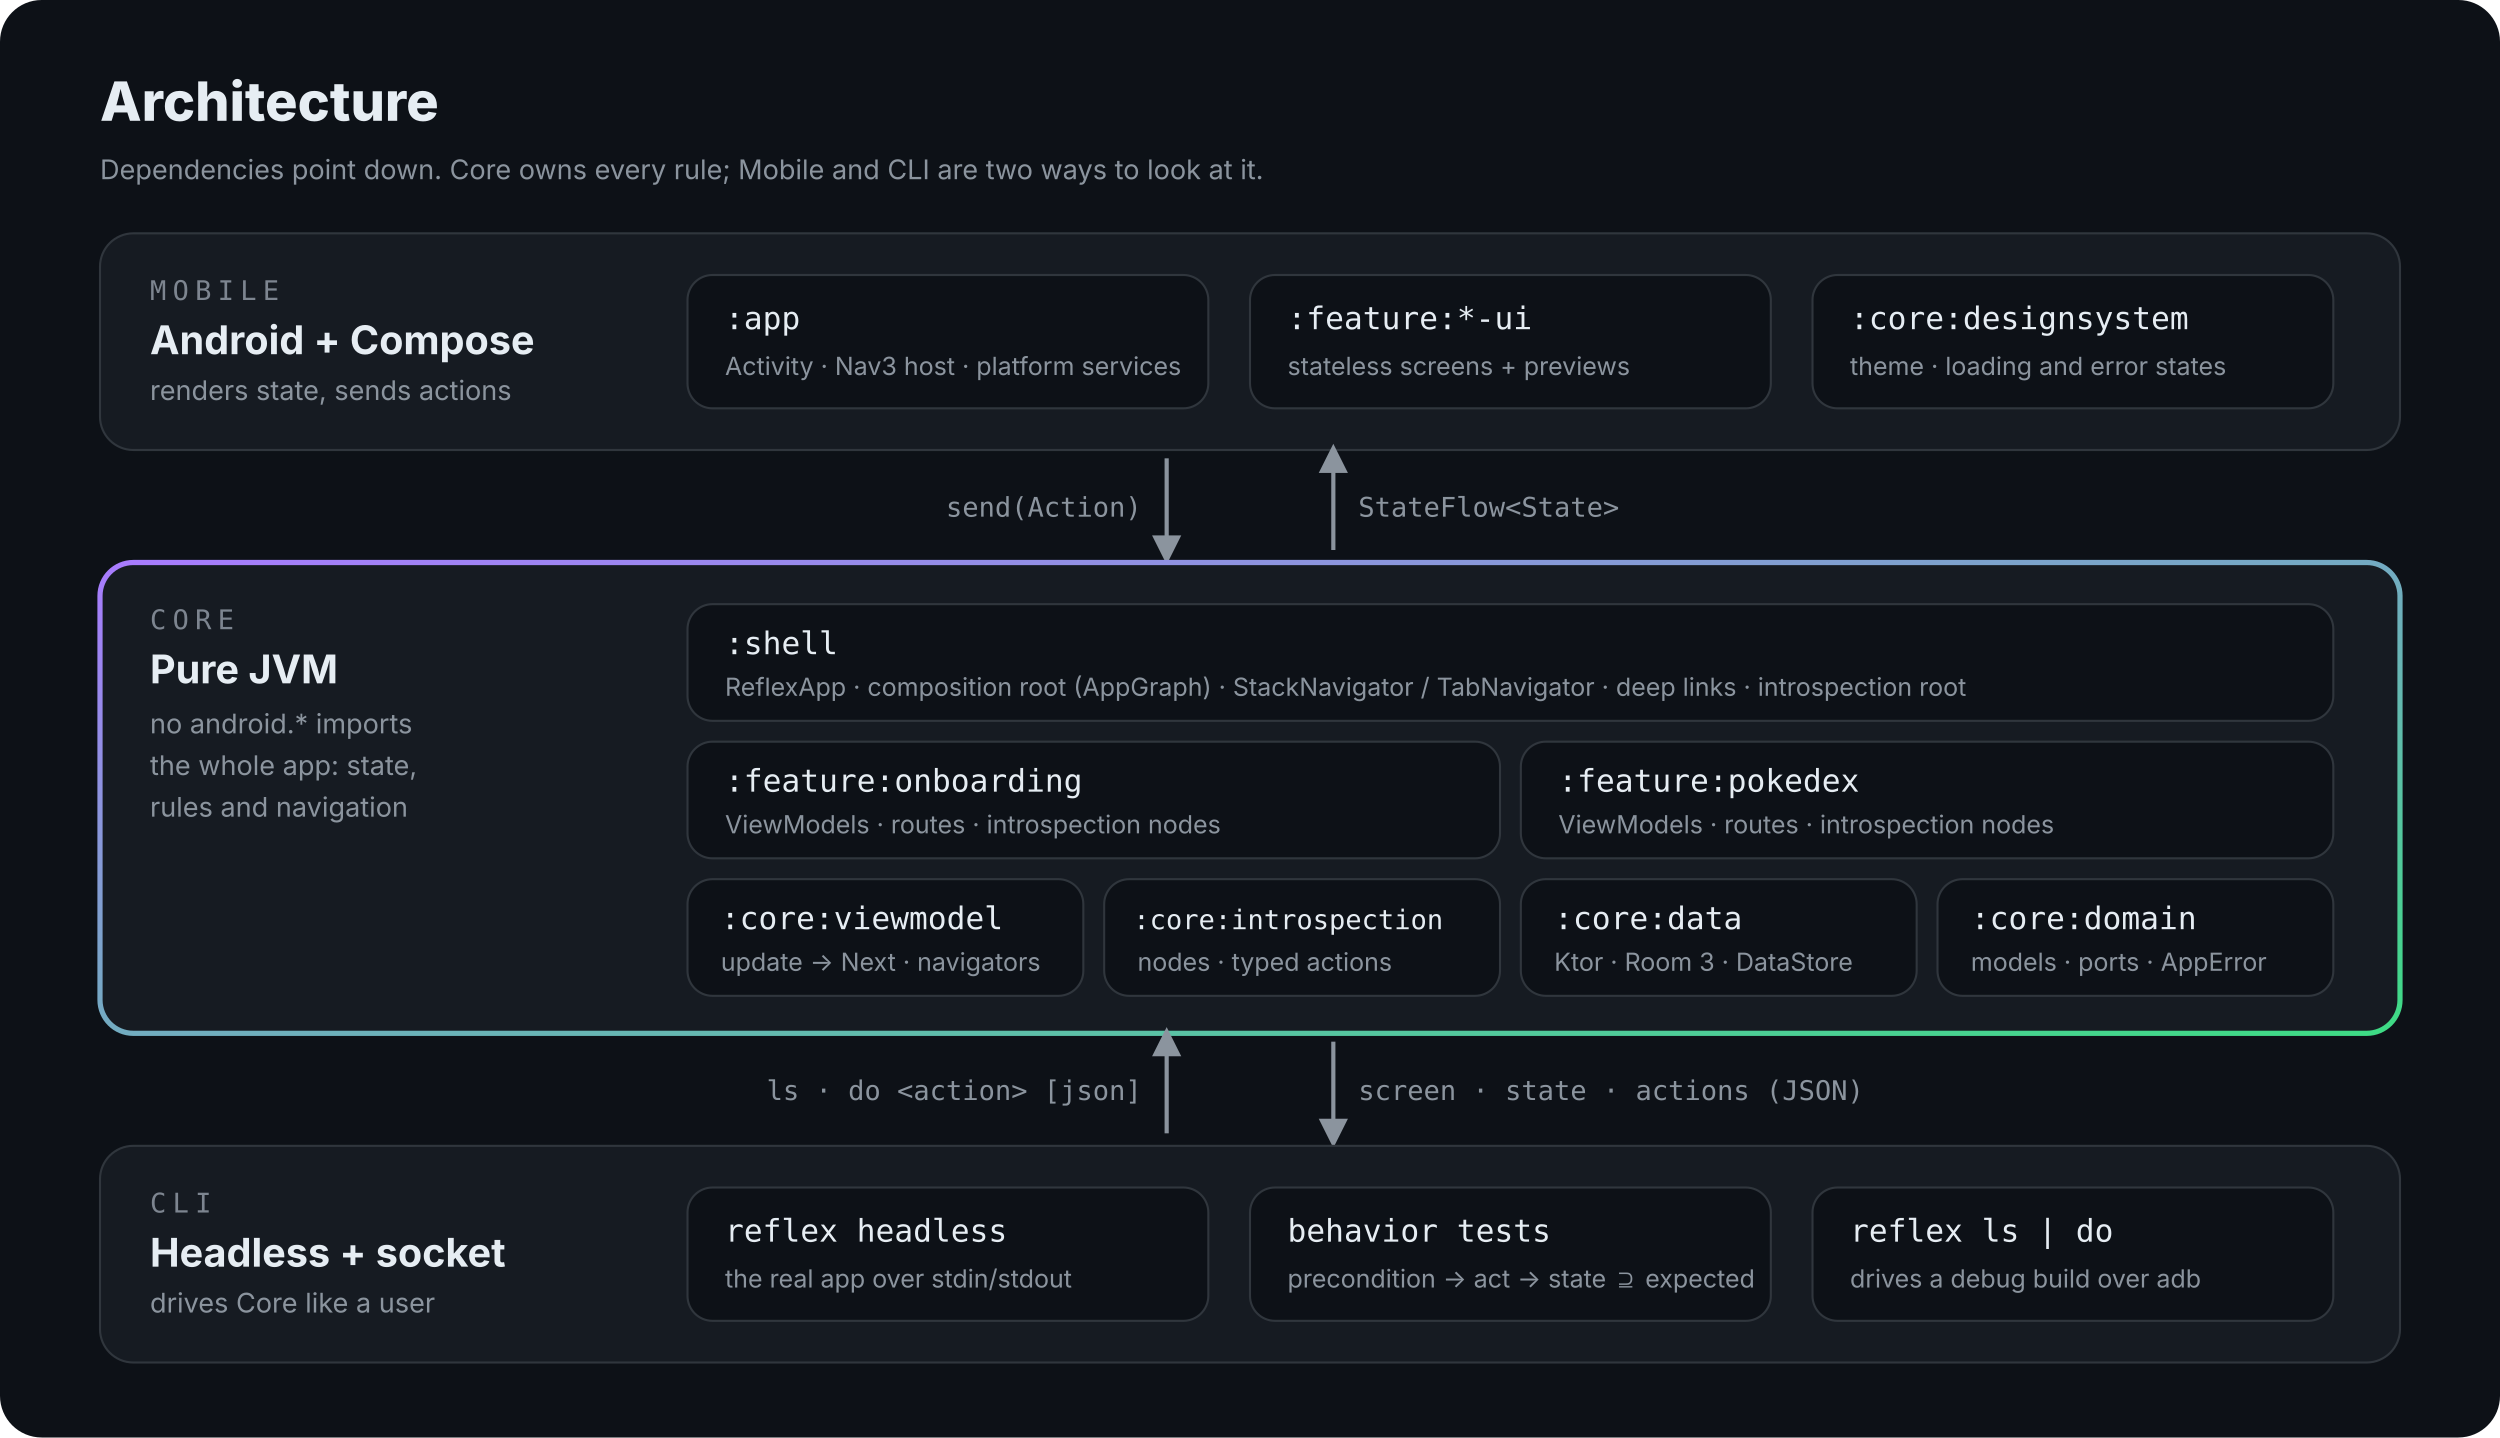
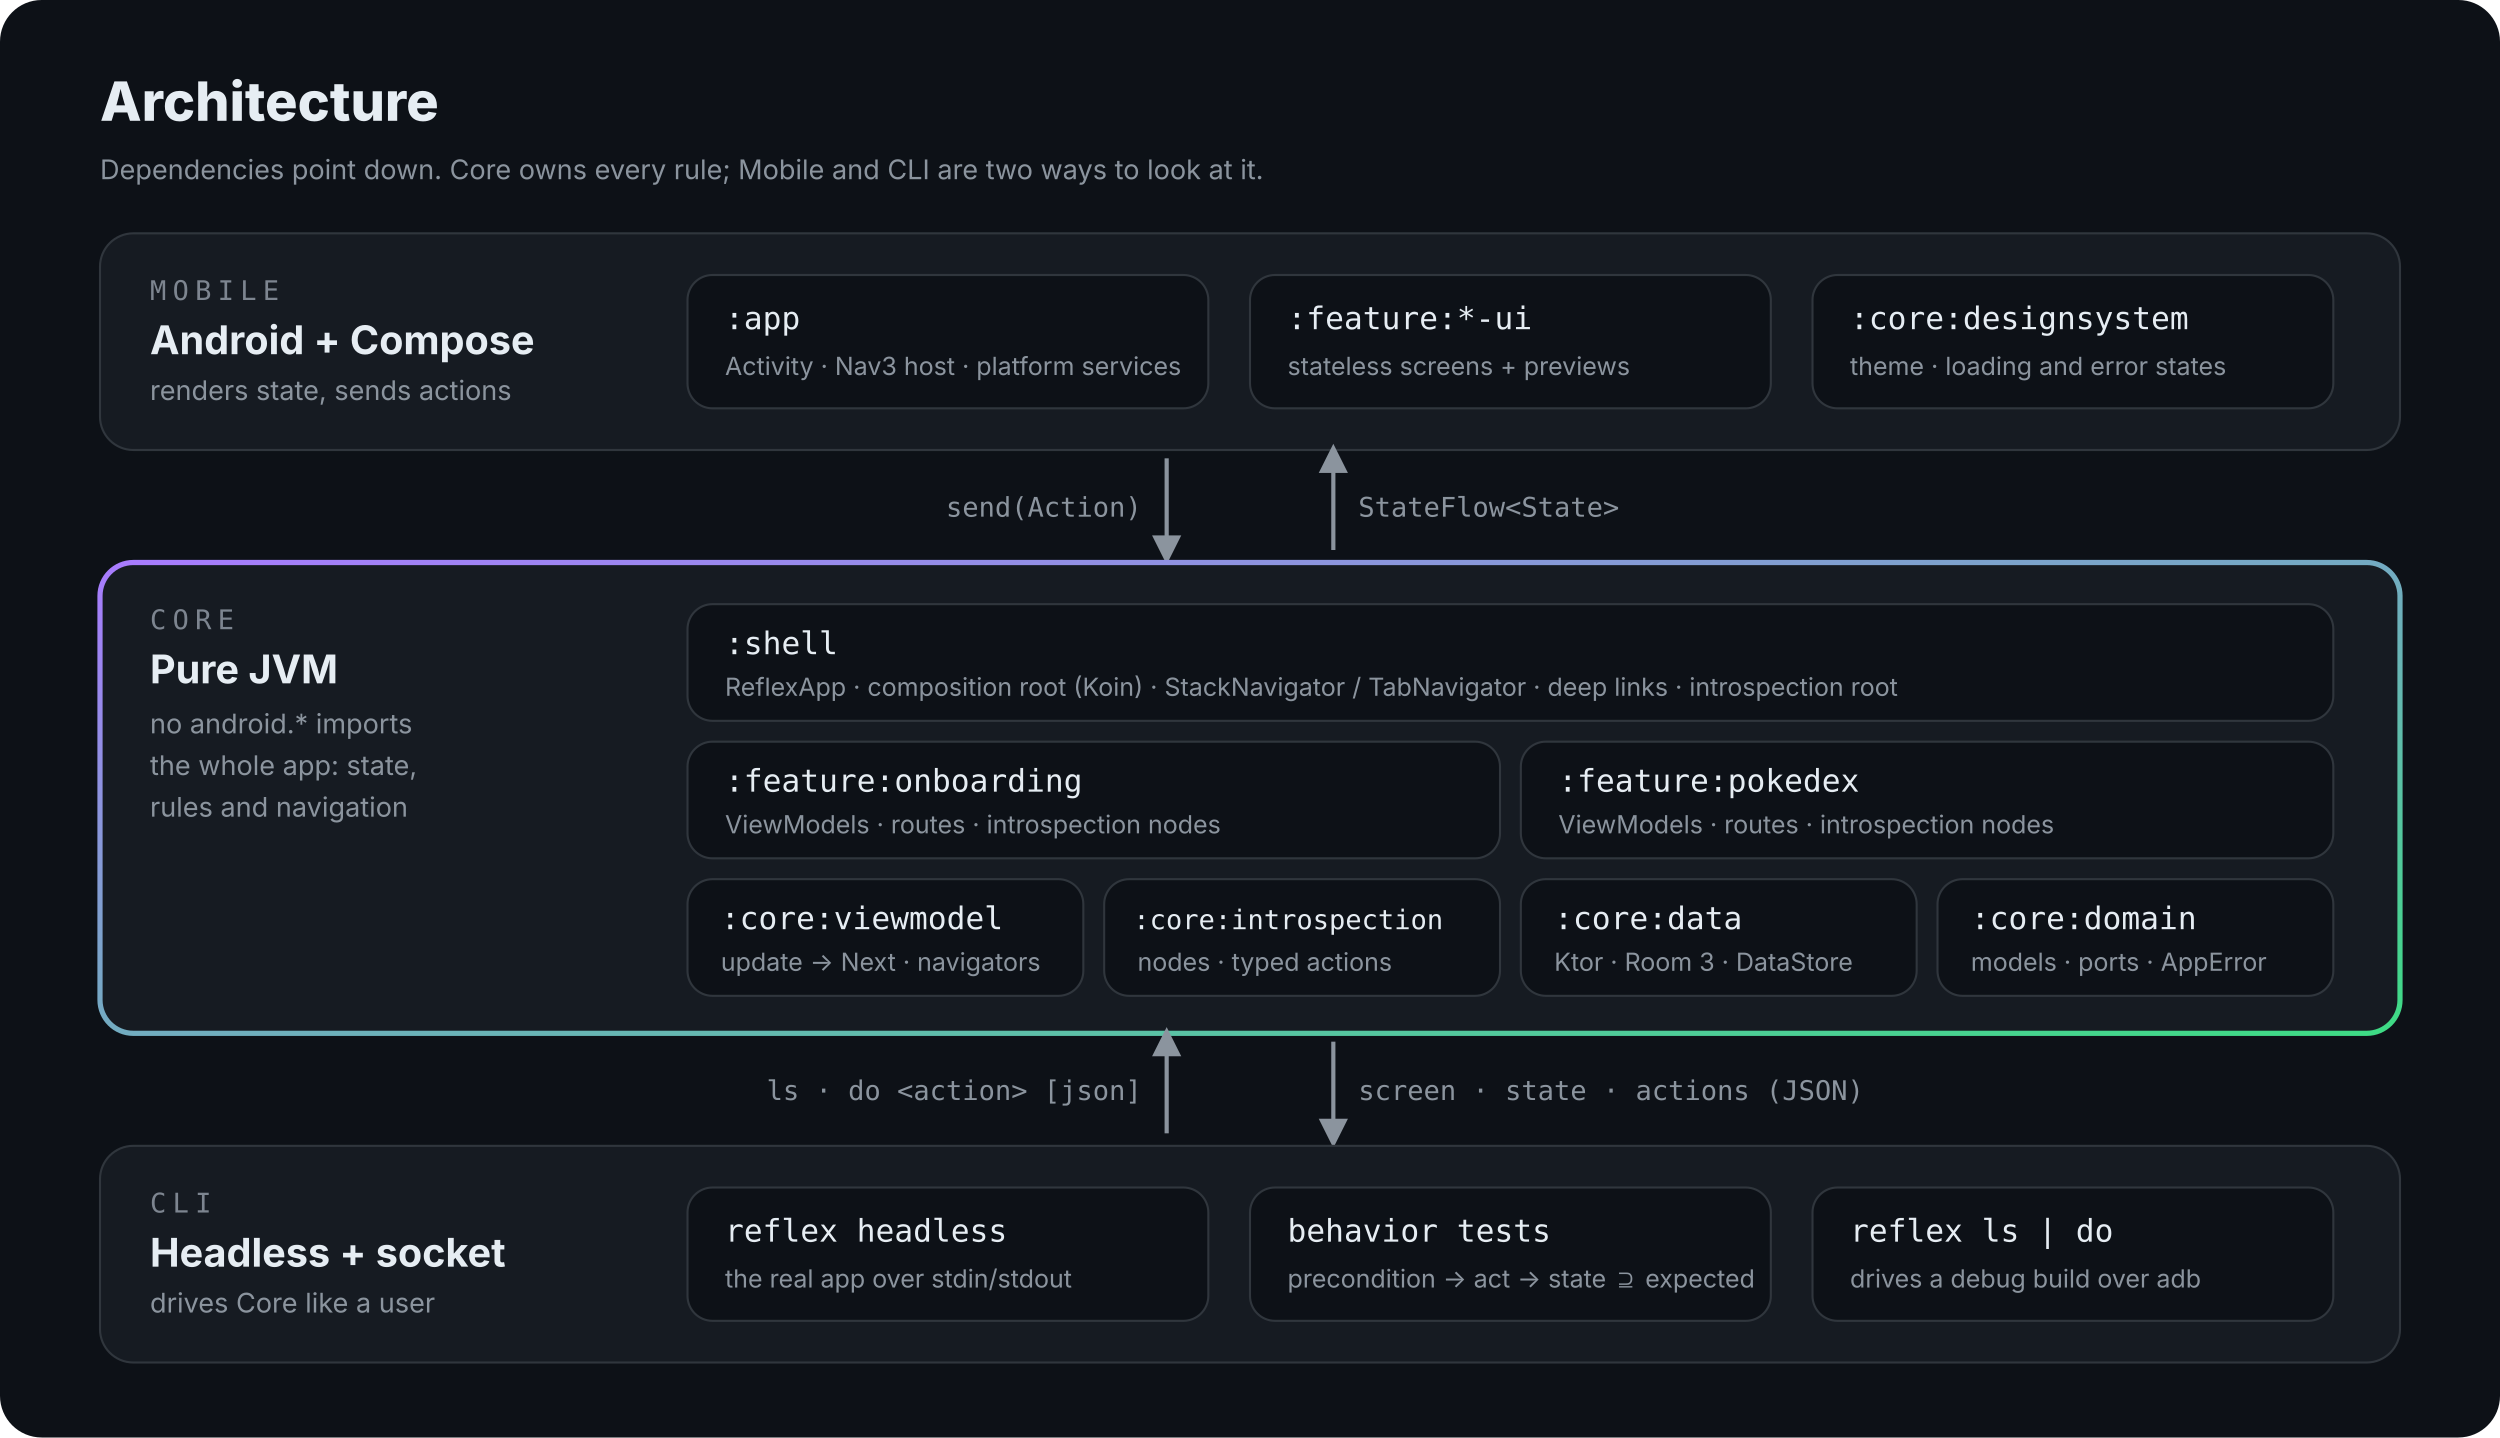
<svg xmlns="http://www.w3.org/2000/svg" width="1200" height="690" viewBox="0 0 1200 690" role="img" aria-label="Reflex architecture: Mobile and CLI both drive the pure-JVM Core">
  <defs>
    <linearGradient id="accent" x1="0" y1="0" x2="1" y2="1">
      <stop offset="0" stop-color="#A97BFF" />
      <stop offset="1" stop-color="#3DDC84" />
    </linearGradient>
    <marker id="arrow" viewBox="0 0 10 10" refX="5" refY="5" markerWidth="7" markerHeight="7" orient="auto-start-reverse">
      <path d="M0 0L10 5L0 10z" fill="#8b949e" />
    </marker>
  </defs>
  <style>
    .sans { font-family: -apple-system, BlinkMacSystemFont, "Segoe UI", Inter, Helvetica, Arial, sans-serif; }
    .mono { font-family: ui-monospace, SFMono-Regular, Menlo, Consolas, monospace; }
    .lane { fill: #161b22; stroke: #30363d; }
    .chip { fill: #0d1117; stroke: #30363d; }
    .kicker { font-size: 13px; letter-spacing: 3px; fill: #7d8590; }
    .lanetitle { font-size: 19px; font-weight: 700; fill: #e6edf3; }
    .note { font-size: 13px; fill: #8b949e; }
    .name { font-size: 15px; fill: #e6edf3; }
    .desc { font-size: 12px; fill: #8b949e; }
    .flow { font-size: 13px; fill: #8b949e; }
  </style>
  <rect width="1200" height="690" rx="20" fill="#0d1117" />
  <text x="48" y="58" class="sans" font-size="26" font-weight="800" fill="#e6edf3">Architecture</text>
  <text x="48" y="86" class="sans note" font-size="15">Dependencies point down. Core owns every rule; Mobile and CLI are two ways to look at it.</text>
  <rect x="48" y="112" width="1104" height="104" rx="16" class="lane" />
  <text x="72" y="144" class="mono kicker">MOBILE</text>
  <text x="72" y="170" class="sans lanetitle">Android + Compose</text>
  <text x="72" y="192" class="sans note">renders state, sends actions</text>
  <g class="sans">
    <rect x="330" y="132" width="250" height="64" rx="12" class="chip" />
    <text x="348" y="158" class="mono name">:app</text>
    <text x="348" y="180" class="desc">Activity · Nav3 host · platform services</text>
    <rect x="600" y="132" width="250" height="64" rx="12" class="chip" />
    <text x="618" y="158" class="mono name">:feature:*-ui</text>
    <text x="618" y="180" class="desc">stateless screens + previews</text>
    <rect x="870" y="132" width="250" height="64" rx="12" class="chip" />
    <text x="888" y="158" class="mono name">:core:designsystem</text>
    <text x="888" y="180" class="desc">theme · loading and error states</text>
  </g>
  <g stroke="#8b949e" stroke-width="2" fill="none">
    <path d="M560 220V264" marker-end="url(#arrow)" />
    <path d="M640 264V220" marker-end="url(#arrow)" />
  </g>
  <text x="548" y="248" text-anchor="end" class="mono flow">send(Action)</text>
  <text x="652" y="248" class="mono flow">StateFlow&lt;State&gt;</text>
  <rect x="48" y="270" width="1104" height="226" rx="16" fill="#161b22" stroke="url(#accent)" stroke-width="2.5" />
  <text x="72" y="302" class="mono kicker">CORE</text>
  <text x="72" y="328" class="sans lanetitle">Pure JVM</text>
  <text x="72" y="352" class="sans note">no android.* imports</text>
  <text x="72" y="372" class="sans note">the whole app: state,</text>
  <text x="72" y="392" class="sans note">rules and navigation</text>
  <g class="sans">
    <rect x="330" y="290" width="790" height="56" rx="12" class="chip" />
    <text x="348" y="314" class="mono name">:shell</text>
-     <text x="348" y="334" class="desc">ReflexApp · composition root (AppGraph) · StackNavigator / TabNavigator · deep links · introspection root</text>
+     <text x="348" y="334" class="desc">ReflexApp · composition root (Koin) · StackNavigator / TabNavigator · deep links · introspection root</text>
    <rect x="330" y="356" width="390" height="56" rx="12" class="chip" />
    <text x="348" y="380" class="mono name">:feature:onboarding</text>
    <text x="348" y="400" class="desc">ViewModels · routes · introspection nodes</text>
    <rect x="730" y="356" width="390" height="56" rx="12" class="chip" />
    <text x="748" y="380" class="mono name">:feature:pokedex</text>
    <text x="748" y="400" class="desc">ViewModels · routes · introspection nodes</text>
    <rect x="330" y="422" width="190" height="56" rx="12" class="chip" />
    <text x="346" y="446" class="mono name">:core:viewmodel</text>
    <text x="346" y="466" class="desc">update → Next · navigators</text>
    <rect x="530" y="422" width="190" height="56" rx="12" class="chip" />
    <text x="544" y="446" class="mono name" style="font-size:13px">:core:introspection</text>
    <text x="546" y="466" class="desc">nodes · typed actions</text>
    <rect x="730" y="422" width="190" height="56" rx="12" class="chip" />
    <text x="746" y="446" class="mono name">:core:data</text>
    <text x="746" y="466" class="desc">Ktor · Room 3 · DataStore</text>
    <rect x="930" y="422" width="190" height="56" rx="12" class="chip" />
    <text x="946" y="446" class="mono name">:core:domain</text>
    <text x="946" y="466" class="desc">models · ports · AppError</text>
  </g>
  <g stroke="#8b949e" stroke-width="2" fill="none">
    <path d="M560 544V500" marker-end="url(#arrow)" />
    <path d="M640 500V544" marker-end="url(#arrow)" />
  </g>
  <text x="548" y="528" text-anchor="end" class="mono flow">ls · do &lt;action&gt; [json]</text>
  <text x="652" y="528" class="mono flow">screen · state · actions (JSON)</text>
  <rect x="48" y="550" width="1104" height="104" rx="16" class="lane" />
  <text x="72" y="582" class="mono kicker">CLI</text>
  <text x="72" y="608" class="sans lanetitle">Headless + socket</text>
  <text x="72" y="630" class="sans note">drives Core like a user</text>
  <g class="sans">
    <rect x="330" y="570" width="250" height="64" rx="12" class="chip" />
    <text x="348" y="596" class="mono name">reflex headless</text>
    <text x="348" y="618" class="desc">the real app over stdin/stdout</text>
    <rect x="600" y="570" width="250" height="64" rx="12" class="chip" />
    <text x="618" y="596" class="mono name">behavior tests</text>
    <text x="618" y="618" class="desc">precondition → act → state ⊇ expected</text>
    <rect x="870" y="570" width="250" height="64" rx="12" class="chip" />
    <text x="888" y="596" class="mono name">reflex ls | do</text>
    <text x="888" y="618" class="desc">drives a debug build over adb</text>
  </g>
</svg>
